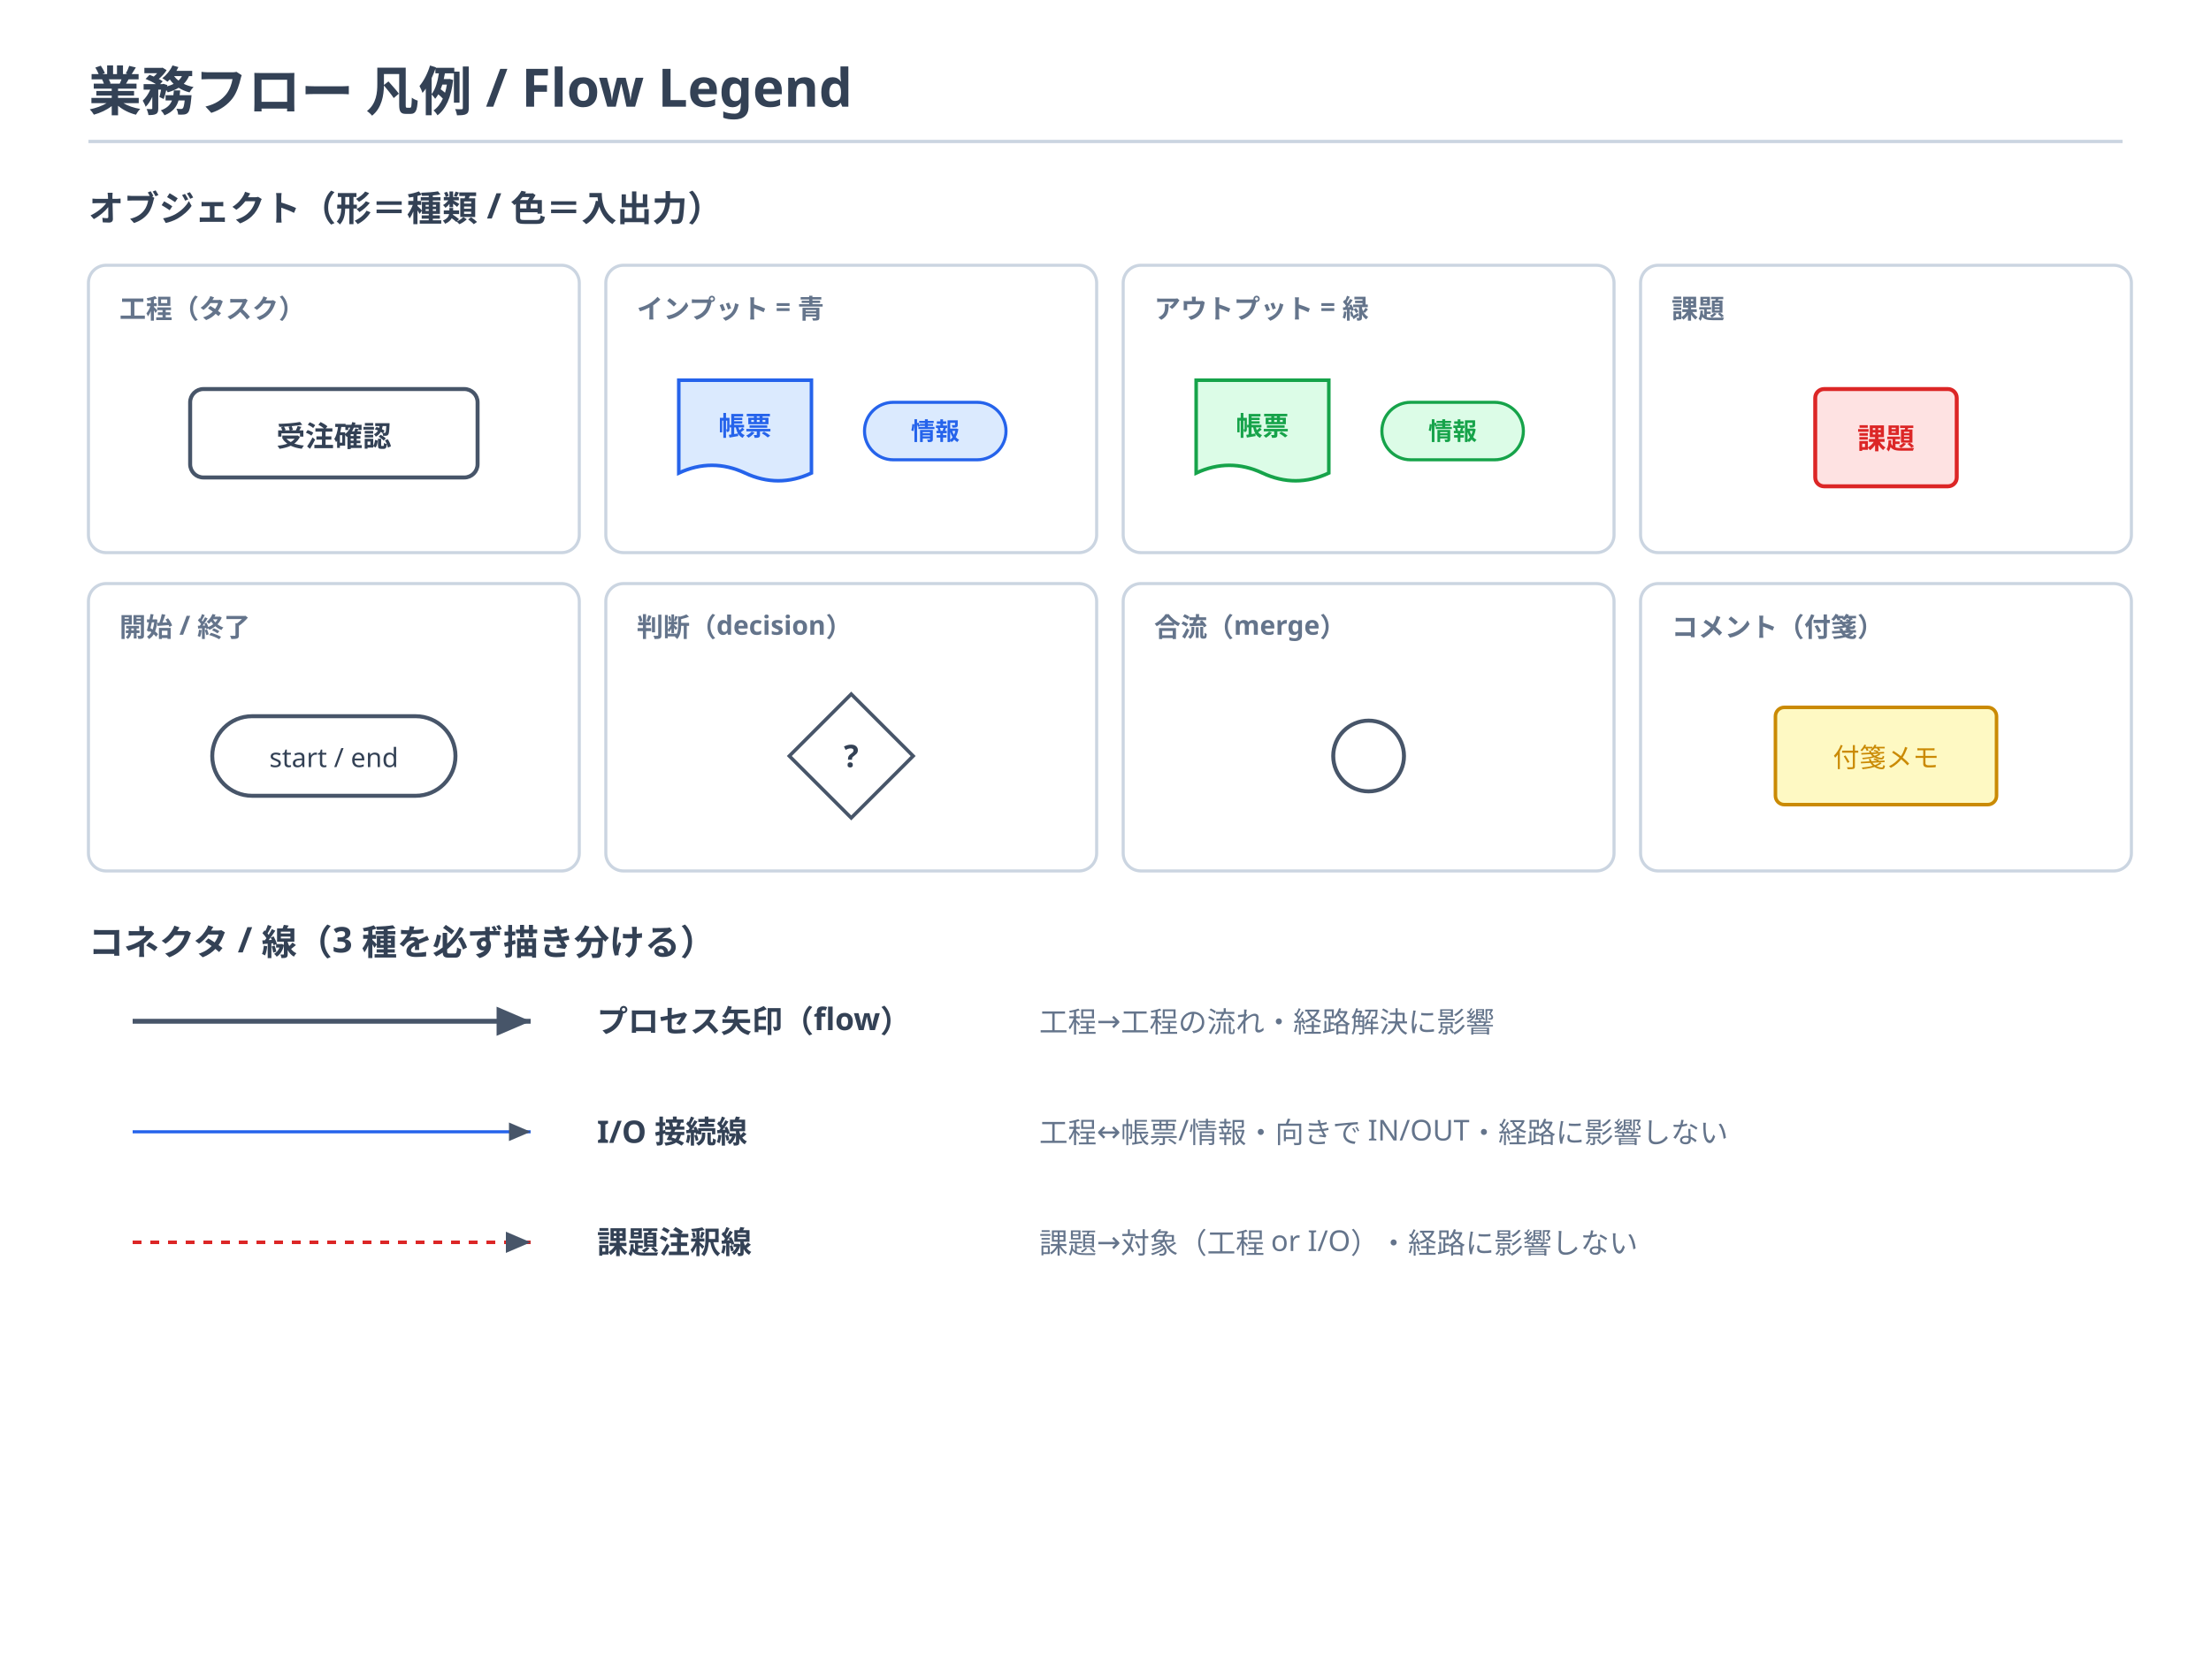
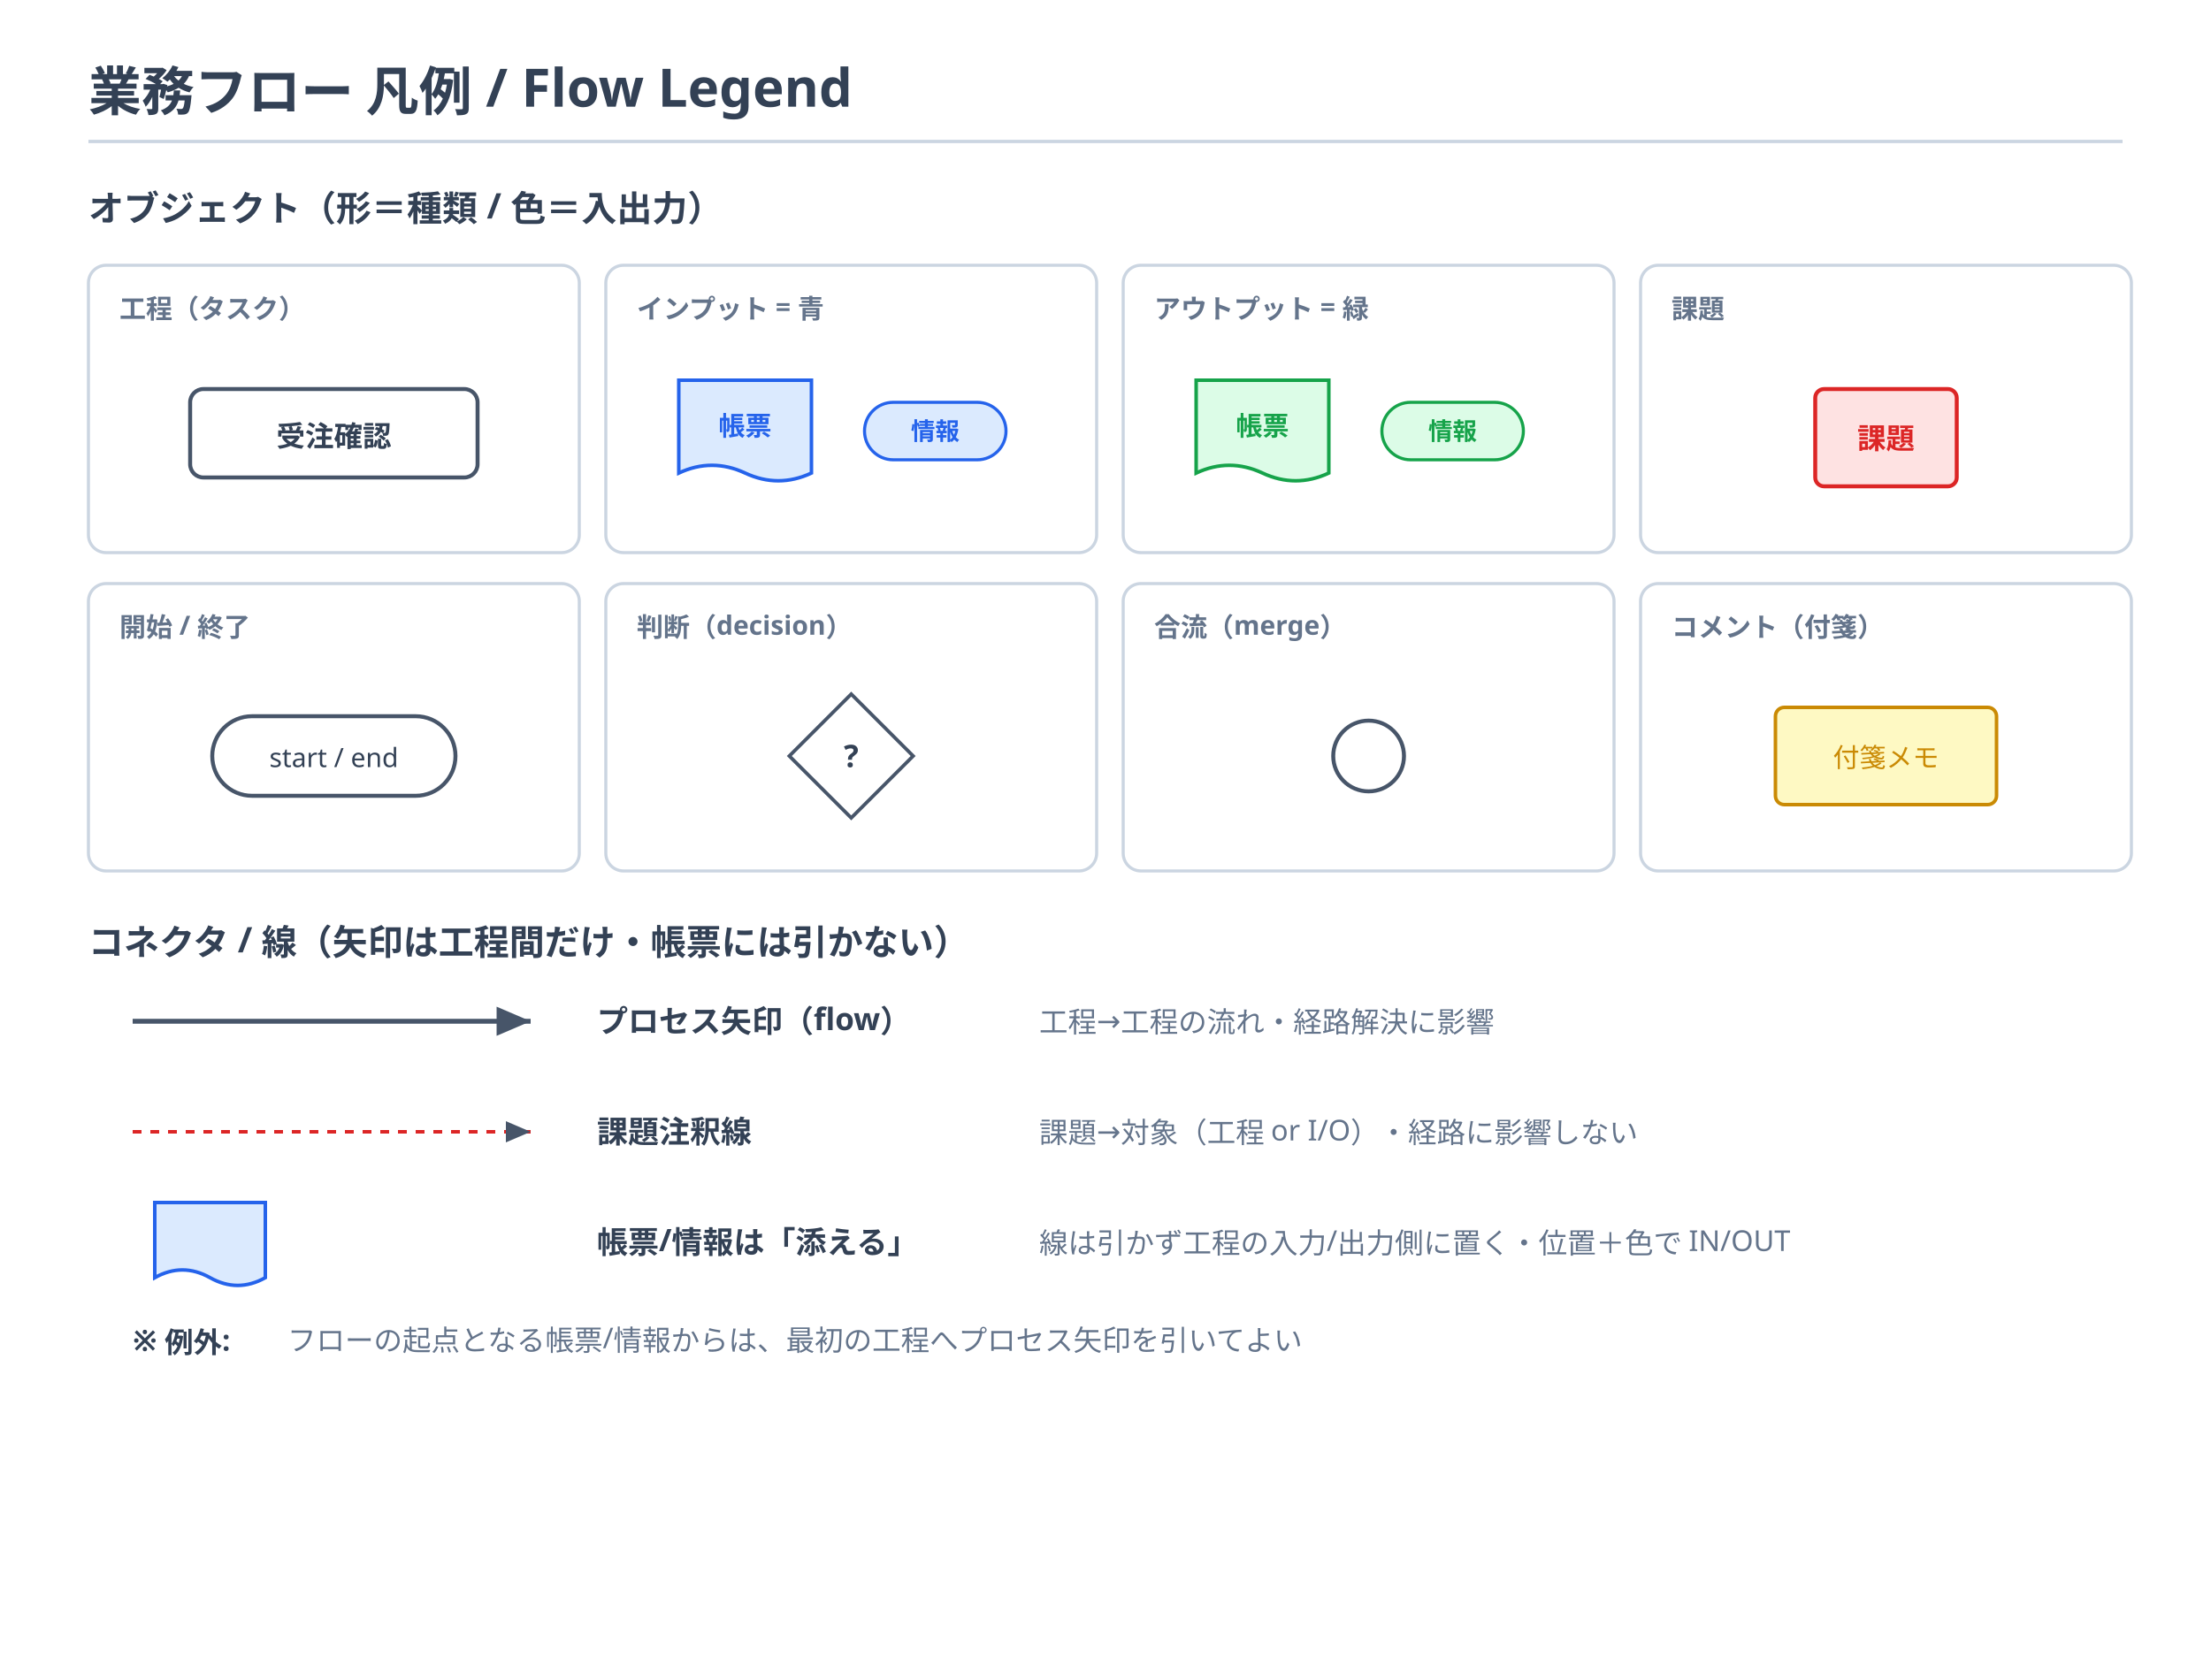
<svg xmlns="http://www.w3.org/2000/svg" width="1000" height="760" viewBox="0 0 1000 760">
  <defs>
    <marker id="arr" markerWidth="9" markerHeight="9" refX="7" refY="3" orient="auto" markerUnits="strokeWidth">
      <path d="M0,0 L7,3 L0,6 z" fill="#475569" />
    </marker>
    <marker id="arrB" markerWidth="9" markerHeight="9" refX="7" refY="3" orient="auto" markerUnits="strokeWidth">
      <path d="M0,0 L7,3 L0,6 z" fill="#2563eb" />
    </marker>
  </defs>
  <rect x="0" y="0" width="1000" height="760" rx="0" fill="#ffffff" stroke="#ffffff" stroke-width="1.4" />
  <text x="40" y="50" font-family="IPAGothic, sans-serif" font-size="24" fill="#334155" font-weight="bold" text-anchor="start">業務フロー 凡例 / Flow Legend</text>
  <line x1="40" y1="64" x2="960" y2="64" stroke="#cbd5e1" stroke-width="1.5" />
  <text x="40" y="100" font-family="IPAGothic, sans-serif" font-size="16" fill="#334155" font-weight="bold" text-anchor="start">オブジェクト（形＝種類 / 色＝入出力）</text>
  <rect x="40" y="120" width="222" height="130" rx="8" fill="#ffffff" stroke="#cbd5e1" stroke-width="1.4" />
  <text x="54" y="144" font-family="IPAGothic, sans-serif" font-size="12" fill="#64748b" font-weight="bold" text-anchor="start">工程（タスク）</text>
  <rect x="86.0" y="176" width="130" height="40" rx="6" fill="#ffffff" stroke="#475569" stroke-width="1.8" />
  <text x="151.0" y="202" font-family="IPAGothic, sans-serif" font-size="13" fill="#334155" font-weight="bold" text-anchor="middle">受注確認</text>
  <rect x="274" y="120" width="222" height="130" rx="8" fill="#ffffff" stroke="#cbd5e1" stroke-width="1.4" />
  <text x="288" y="144" font-family="IPAGothic, sans-serif" font-size="12" fill="#64748b" font-weight="bold" text-anchor="start">インプット = 青</text>
  <path d="M307.0,172 h60 v42 q-15.0,7 -30.0,0 q-15.0,-7 -30.0,0 z" fill="#dbeafe" stroke="#2563eb" stroke-width="1.6" />
  <text x="337.0" y="197.0" font-family="IPAGothic, sans-serif" font-size="12" fill="#2563eb" font-weight="bold" text-anchor="middle">帳票</text>
  <rect x="391.0" y="182" width="64" height="26" rx="13.0" fill="#dbeafe" stroke="#2563eb" stroke-width="1.4" />
  <text x="423.0" y="199.0" font-family="IPAGothic, sans-serif" font-size="11" fill="#2563eb" font-weight="bold" text-anchor="middle">情報</text>
  <rect x="508" y="120" width="222" height="130" rx="8" fill="#ffffff" stroke="#cbd5e1" stroke-width="1.4" />
  <text x="522" y="144" font-family="IPAGothic, sans-serif" font-size="12" fill="#64748b" font-weight="bold" text-anchor="start">アウトプット = 緑</text>
  <path d="M541.0,172 h60 v42 q-15.0,7 -30.0,0 q-15.0,-7 -30.0,0 z" fill="#dcfce7" stroke="#16a34a" stroke-width="1.6" />
  <text x="571.0" y="197.0" font-family="IPAGothic, sans-serif" font-size="12" fill="#16a34a" font-weight="bold" text-anchor="middle">帳票</text>
  <rect x="625.0" y="182" width="64" height="26" rx="13.0" fill="#dcfce7" stroke="#16a34a" stroke-width="1.4" />
  <text x="657.0" y="199.0" font-family="IPAGothic, sans-serif" font-size="11" fill="#16a34a" font-weight="bold" text-anchor="middle">情報</text>
  <rect x="742" y="120" width="222" height="130" rx="8" fill="#ffffff" stroke="#cbd5e1" stroke-width="1.4" />
  <text x="756" y="144" font-family="IPAGothic, sans-serif" font-size="12" fill="#64748b" font-weight="bold" text-anchor="start">課題</text>
  <rect x="821.0" y="176" width="64" height="44" rx="4" fill="#fee2e2" stroke="#dc2626" stroke-width="1.8" />
  <text x="853.0" y="203" font-family="IPAGothic, sans-serif" font-size="13" fill="#dc2626" font-weight="bold" text-anchor="middle">課題</text>
  <rect x="40" y="264" width="222" height="130" rx="8" fill="#ffffff" stroke="#cbd5e1" stroke-width="1.4" />
  <text x="54" y="288" font-family="IPAGothic, sans-serif" font-size="12" fill="#64748b" font-weight="bold" text-anchor="start">開始 / 終了</text>
  <rect x="96.0" y="324" width="110" height="36" rx="18" fill="#ffffff" stroke="#475569" stroke-width="1.8" />
  <text x="151.0" y="347" font-family="IPAGothic, sans-serif" font-size="12" fill="#334155" font-weight="normal" text-anchor="middle">start / end</text>
  <rect x="274" y="264" width="222" height="130" rx="8" fill="#ffffff" stroke="#cbd5e1" stroke-width="1.4" />
  <text x="288" y="288" font-family="IPAGothic, sans-serif" font-size="12" fill="#64748b" font-weight="bold" text-anchor="start">判断（decision）</text>
  <polygon points="385.0,314 413.0,342 385.0,370 357.0,342" fill="#ffffff" stroke="#475569" stroke-width="1.6" />
  <text x="385.0" y="347" font-family="IPAGothic, sans-serif" font-size="14" fill="#334155" font-weight="bold" text-anchor="middle">?</text>
  <rect x="508" y="264" width="222" height="130" rx="8" fill="#ffffff" stroke="#cbd5e1" stroke-width="1.4" />
  <text x="522" y="288" font-family="IPAGothic, sans-serif" font-size="12" fill="#64748b" font-weight="bold" text-anchor="start">合流（merge）</text>
  <circle cx="619.0" cy="342" r="16" fill="#ffffff" stroke="#475569" stroke-width="1.8" />
  <rect x="742" y="264" width="222" height="130" rx="8" fill="#ffffff" stroke="#cbd5e1" stroke-width="1.4" />
  <text x="756" y="288" font-family="IPAGothic, sans-serif" font-size="12" fill="#64748b" font-weight="bold" text-anchor="start">コメント（付箋）</text>
  <rect x="803.0" y="320" width="100" height="44" rx="4" fill="#fef9c3" stroke="#ca8a04" stroke-width="1.6" />
  <text x="853.0" y="347" font-family="IPAGothic, sans-serif" font-size="12" fill="#ca8a04" font-weight="normal" text-anchor="middle">付箋メモ</text>
-   <text x="40" y="432" font-family="IPAGothic, sans-serif" font-size="16" fill="#334155" font-weight="bold" text-anchor="start">コネクタ / 線（3 種を必ず描き分ける）</text>
+   <text x="40" y="432" font-family="IPAGothic, sans-serif" font-size="16" fill="#334155" font-weight="bold" text-anchor="start">コネクタ / 線（矢印は工程間だけ・帳票には引かない）</text>
  <line x1="60" y1="462" x2="240" y2="462" stroke="#475569" stroke-width="2.2" marker-end="url(#arr)" />
  <text x="270" y="467" font-family="IPAGothic, sans-serif" font-size="14" fill="#334155" font-weight="bold" text-anchor="start">プロセス矢印（flow）</text>
  <text x="470" y="467" font-family="IPAGothic, sans-serif" font-size="13" fill="#64748b" font-weight="normal" text-anchor="start">工程→工程の流れ・経路解決に影響</text>
-   <line x1="60" y1="512" x2="240" y2="512" stroke="#2563eb" stroke-width="1.4" marker-end="url(#arr)" />
-   <text x="270" y="517" font-family="IPAGothic, sans-serif" font-size="14" fill="#334155" font-weight="bold" text-anchor="start">I/O 接続線</text>
-   <text x="470" y="517" font-family="IPAGothic, sans-serif" font-size="13" fill="#64748b" font-weight="normal" text-anchor="start">工程↔帳票/情報・向きで IN/OUT・経路に影響しない</text>
-   <line x1="60" y1="562" x2="240" y2="562" stroke="#dc2626" stroke-width="1.6" marker-end="url(#arr)" stroke-dasharray="4 4" />
-   <text x="270" y="567" font-family="IPAGothic, sans-serif" font-size="14" fill="#334155" font-weight="bold" text-anchor="start">課題注釈線</text>
-   <text x="470" y="567" font-family="IPAGothic, sans-serif" font-size="13" fill="#64748b" font-weight="normal" text-anchor="start">課題→対象（工程 or I/O）・経路に影響しない</text>
+   <line x1="60" y1="512" x2="240" y2="512" stroke="#dc2626" stroke-width="1.6" marker-end="url(#arr)" stroke-dasharray="4 4" />
+   <text x="270" y="517" font-family="IPAGothic, sans-serif" font-size="14" fill="#334155" font-weight="bold" text-anchor="start">課題注釈線</text>
+   <text x="470" y="517" font-family="IPAGothic, sans-serif" font-size="13" fill="#64748b" font-weight="normal" text-anchor="start">課題→対象（工程 or I/O）・経路に影響しない</text>
+   <path d="M70,544 h50 v34 q-12.5,7 -25.0,0 q-12.5,-7 -25.0,0 z" fill="#dbeafe" stroke="#2563eb" stroke-width="1.6" />
+   <text x="270" y="567" font-family="IPAGothic, sans-serif" font-size="14" fill="#334155" font-weight="bold" text-anchor="start">帳票/情報は「添える」</text>
+   <text x="470" y="567" font-family="IPAGothic, sans-serif" font-size="13" fill="#64748b" font-weight="normal" text-anchor="start">線は引かず工程の入力/出力側に置く・位置＋色で IN/OUT</text>
+   <text x="60" y="611" font-family="IPAGothic, sans-serif" font-size="13" fill="#334155" font-weight="bold" text-anchor="start">※ 例外:</text>
+   <text x="130" y="611" font-family="IPAGothic, sans-serif" font-size="13" fill="#64748b" font-weight="normal" text-anchor="start">フローの起点となる帳票/情報からは、最初の工程へプロセス矢印を引いてよい</text>
</svg>
